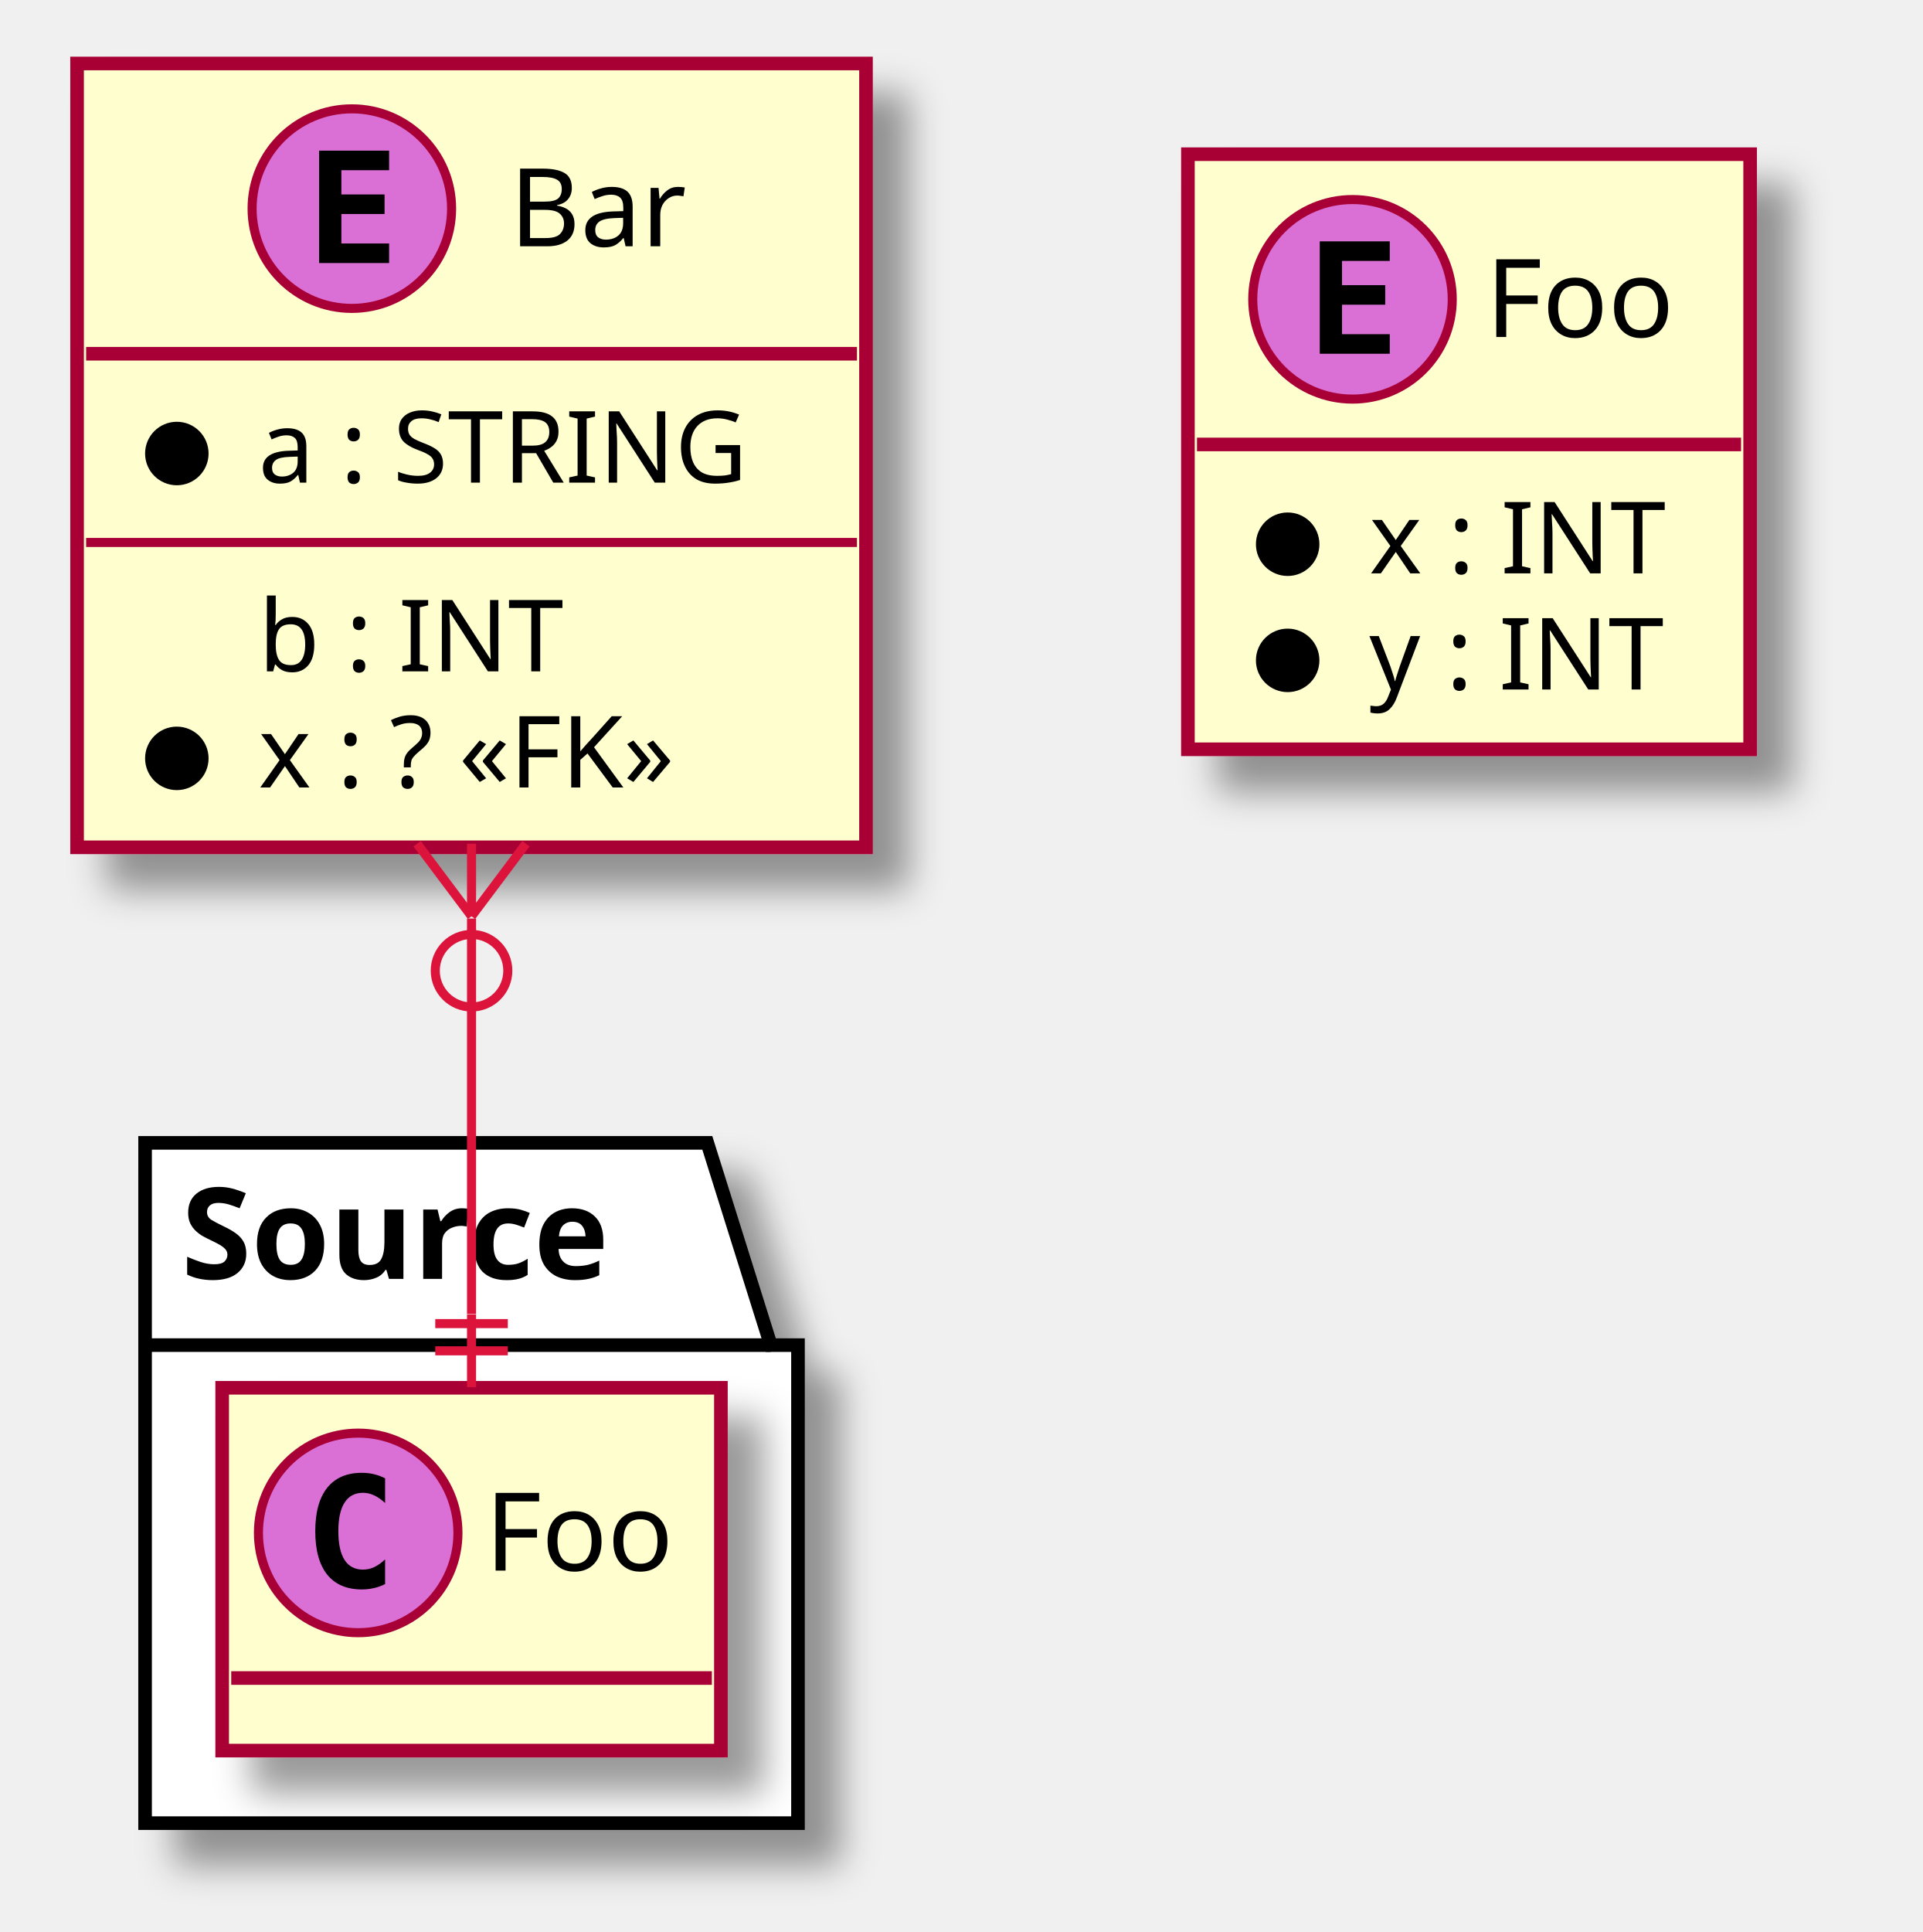
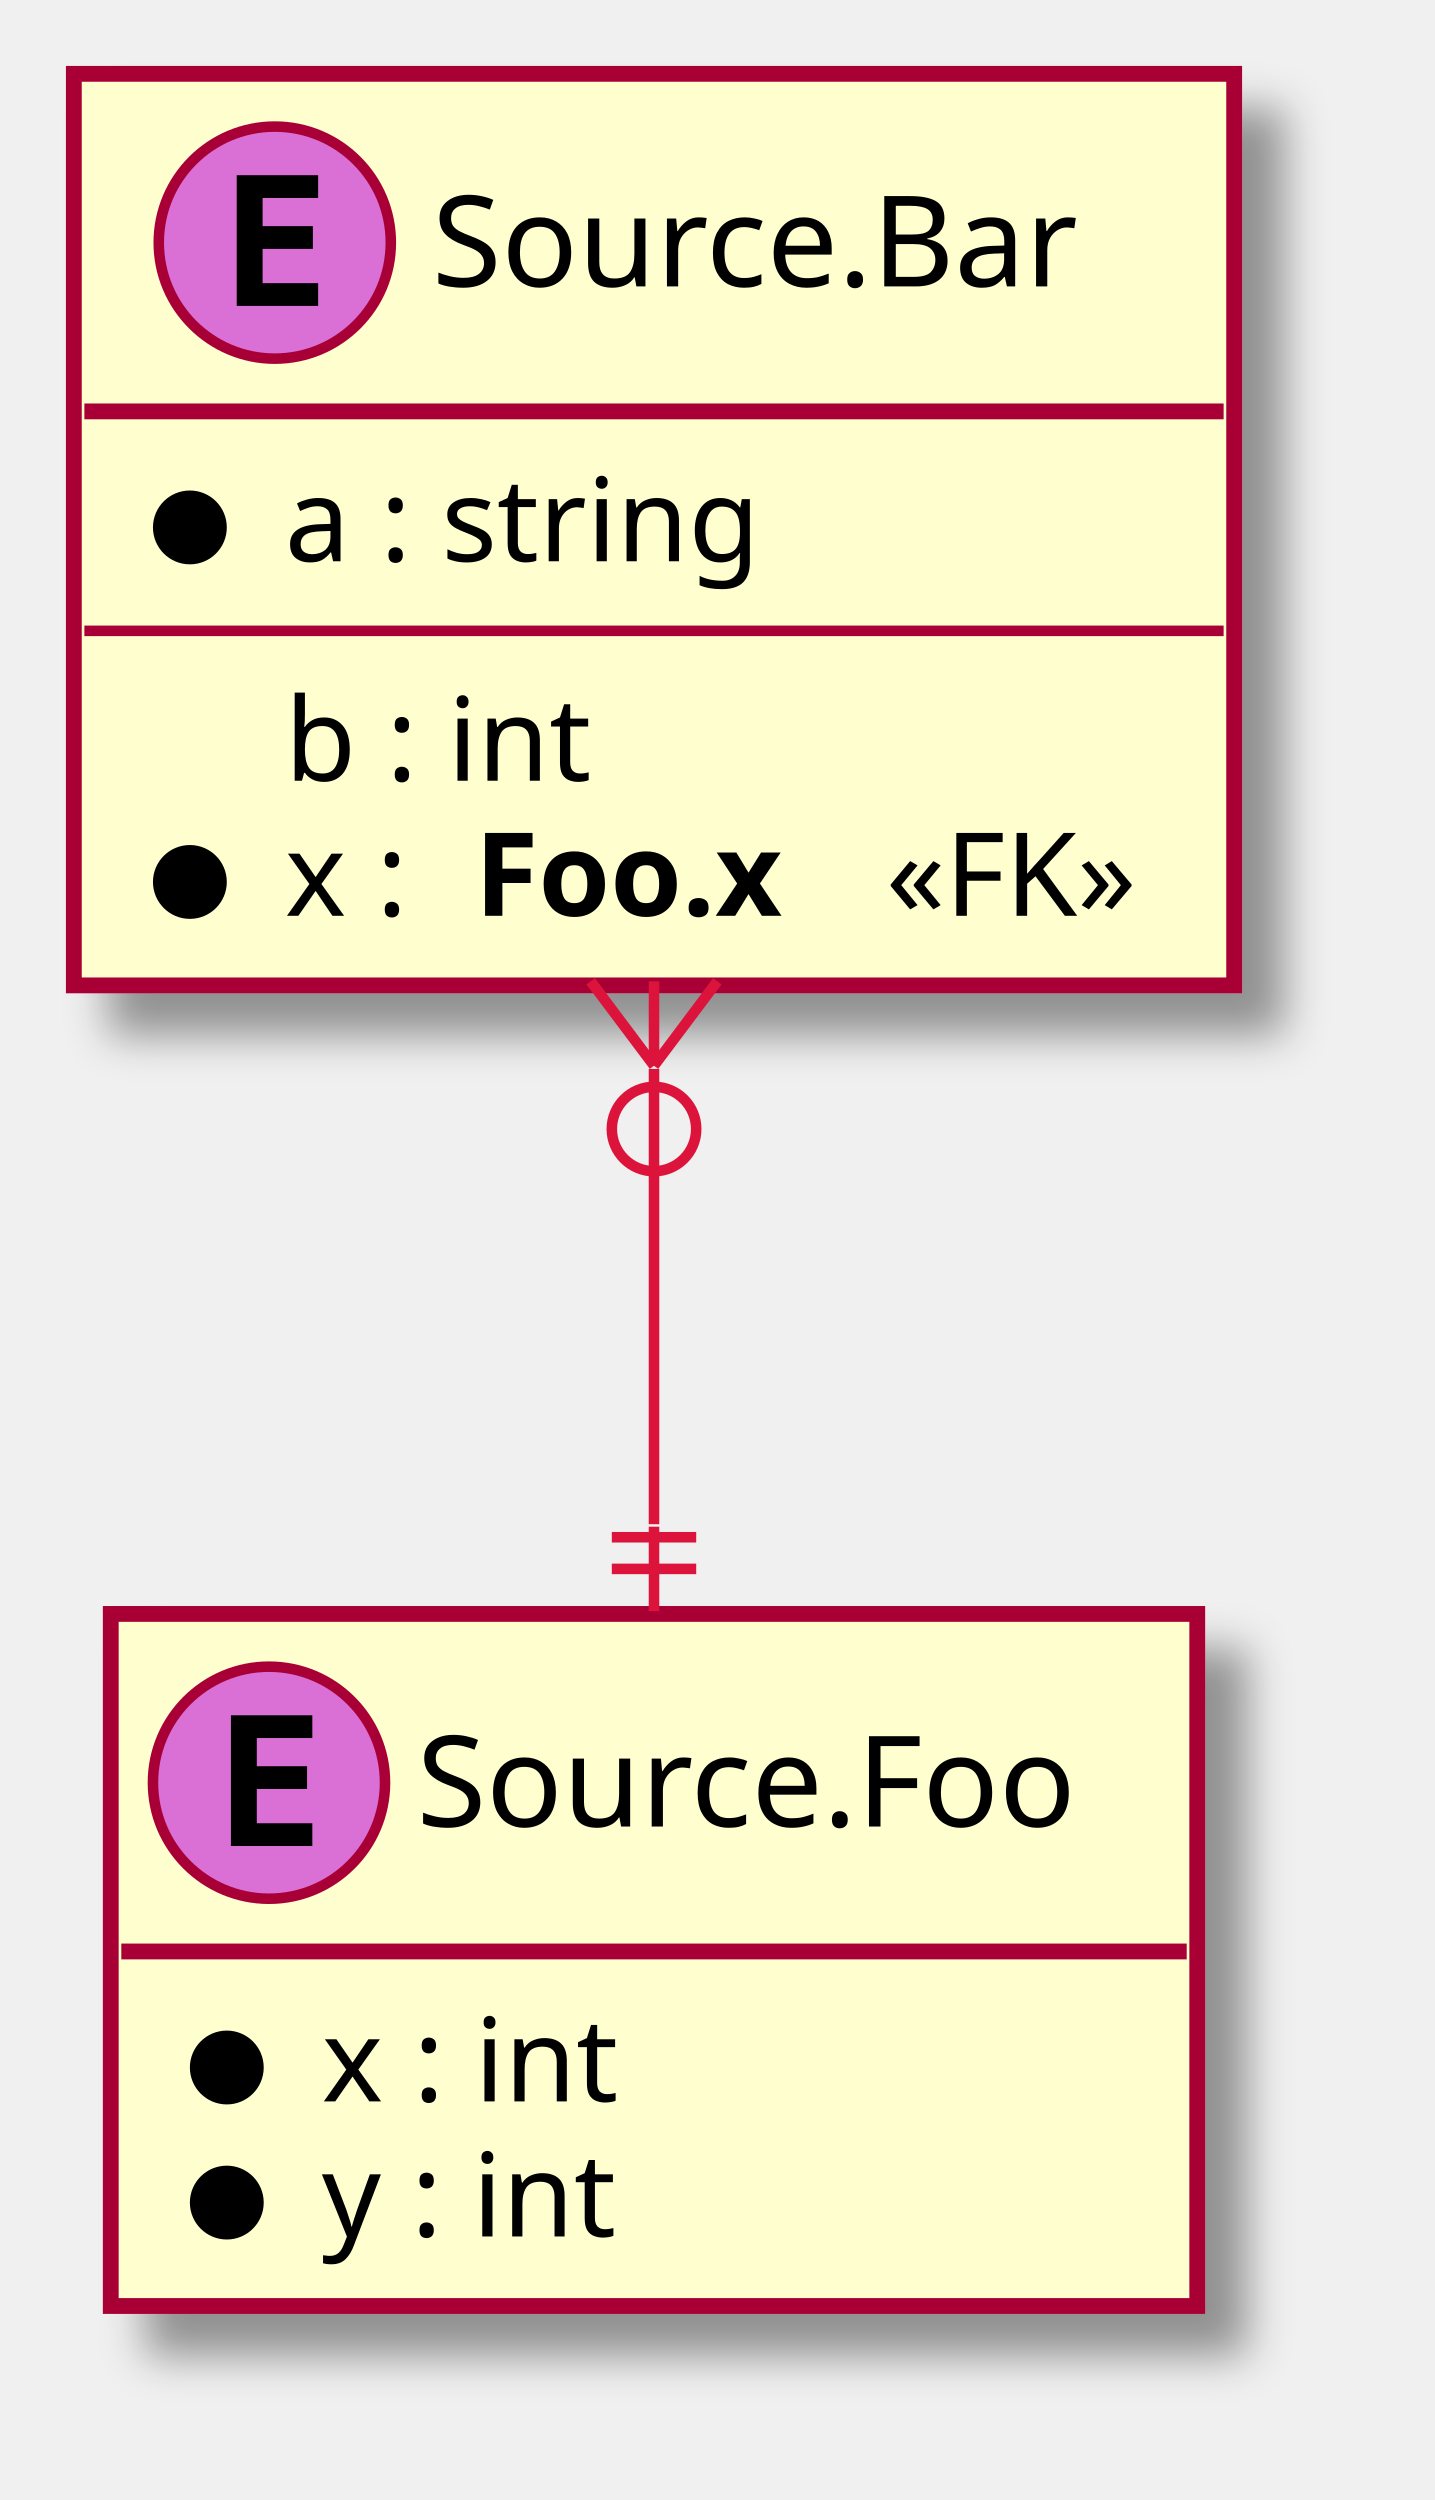
- <svg xmlns="http://www.w3.org/2000/svg" contentScriptType="application/ecmascript" contentStyleType="text/css" height="213px" preserveAspectRatio="none" style="width:212px;height:213px;" version="1.1" viewBox="0 0 212 213" width="212px" zoomAndPan="magnify">
+ <svg xmlns="http://www.w3.org/2000/svg" contentScriptType="application/ecmascript" contentStyleType="text/css" height="237px" preserveAspectRatio="none" style="width:136px;height:237px;" version="1.1" viewBox="0 0 136 237" width="136px" zoomAndPan="magnify">
  <defs>
-     <filter height="300%" id="f5ilsptid8lb1" width="300%" x="-1" y="-1">
+     <filter height="300%" id="fx1mk0f2lcr7x" width="300%" x="-1" y="-1">
      <feGaussianBlur result="blurOut" stdDeviation="2.0" />
      <feColorMatrix in="blurOut" result="blurOut2" type="matrix" values="0 0 0 0 0 0 0 0 0 0 0 0 0 0 0 0 0 0 .4 0" />
      <feOffset dx="4.0" dy="4.0" in="blurOut2" result="blurOut3" />
      <feBlend in="SourceGraphic" in2="blurOut3" mode="normal" />
    </filter>
  </defs>
  <g>
-     <polygon fill="#FFFFFF" filter="url(#f5ilsptid8lb1)" points="16,126,78,126,85,148.297,88,148.297,88,201,16,201,16,126" style="stroke: #000000; stroke-width: 1.5;" />
-     <line style="stroke: #000000; stroke-width: 1.5;" x1="16" x2="85" y1="148.297" y2="148.297" />
-     <text fill="#000000" font-family="sans-serif" font-size="14" font-weight="bold" lengthAdjust="spacingAndGlyphs" textLength="56" x="20" y="140.995">Source</text>
-     <rect fill="#FEFECE" filter="url(#f5ilsptid8lb1)" height="40" id="Source.Foo" style="stroke: #A80036; stroke-width: 1.5;" width="55" x="24.5" y="153" />
-     <ellipse cx="39.5" cy="169" fill="#DA70D6" rx="11" ry="11" style="stroke: #A80036; stroke-width: 1.0;" />
-     <path d="M42.469,174.641 Q41.891,174.938 41.25,175.078 Q40.609,175.234 39.906,175.234 Q37.406,175.234 36.078,173.594 Q34.766,171.938 34.766,168.812 Q34.766,165.688 36.078,164.031 Q37.406,162.375 39.906,162.375 Q40.609,162.375 41.25,162.531 Q41.906,162.688 42.469,162.984 L42.469,165.703 Q41.844,165.125 41.25,164.859 Q40.656,164.578 40.031,164.578 Q38.688,164.578 38,165.656 Q37.312,166.719 37.312,168.812 Q37.312,170.906 38,171.984 Q38.688,173.047 40.031,173.047 Q40.656,173.047 41.25,172.781 Q41.844,172.5 42.469,171.922 L42.469,174.641 Z " />
-     <text fill="#000000" font-family="sans-serif" font-size="12" lengthAdjust="spacingAndGlyphs" textLength="23" x="53.5" y="173.154">Foo</text>
-     <line style="stroke: #A80036; stroke-width: 1.5;" x1="25.5" x2="78.5" y1="185" y2="185" />
-     <rect fill="#FEFECE" filter="url(#f5ilsptid8lb1)" height="86.414" id="Bar" style="stroke: #A80036; stroke-width: 1.5;" width="87" x="8.5" y="7" />
-     <ellipse cx="38.8" cy="23" fill="#DA70D6" rx="11" ry="11" style="stroke: #A80036; stroke-width: 1.0;" />
-     <path d="M42.909,29 L35.191,29 L35.191,16.609 L42.909,16.609 L42.909,18.766 L37.644,18.766 L37.644,21.438 L42.409,21.438 L42.409,23.594 L37.644,23.594 L37.644,26.844 L42.909,26.844 L42.909,29 Z " />
-     <text fill="#000000" font-family="sans-serif" font-size="12" lengthAdjust="spacingAndGlyphs" textLength="21" x="56.2" y="27.154">Bar</text>
-     <line style="stroke: #A80036; stroke-width: 1.5;" x1="9.5" x2="94.5" y1="39" y2="39" />
-     <ellipse cx="19.5" cy="50" fill="#000000" rx="3" ry="3" style="stroke: #000000; stroke-width: 1.0;" />
-     <text fill="#000000" font-family="sans-serif" font-size="11" lengthAdjust="spacingAndGlyphs" textLength="61" x="28.5" y="53.21">a : STRING</text>
-     <line style="stroke: #A80036; stroke-width: 1.0;" x1="9.5" x2="94.5" y1="59.805" y2="59.805" />
-     <text fill="#000000" font-family="sans-serif" font-size="11" lengthAdjust="spacingAndGlyphs" textLength="37" x="28.5" y="74.015">b : INT</text>
-     <ellipse cx="19.5" cy="83.609" fill="#000000" rx="3" ry="3" style="stroke: #000000; stroke-width: 1.0;" />
-     <text fill="#000000" font-family="sans-serif" font-size="11" lengthAdjust="spacingAndGlyphs" textLength="55" x="28.5" y="86.82">x : ? «FK»</text>
-     <rect fill="#FEFECE" filter="url(#f5ilsptid8lb1)" height="65.609" id="Foo" style="stroke: #A80036; stroke-width: 1.5;" width="62" x="131" y="17" />
-     <ellipse cx="149.15" cy="33" fill="#DA70D6" rx="11" ry="11" style="stroke: #A80036; stroke-width: 1.0;" />
-     <path d="M153.259,39 L145.541,39 L145.541,26.609 L153.259,26.609 L153.259,28.766 L147.994,28.766 L147.994,31.438 L152.759,31.438 L152.759,33.594 L147.994,33.594 L147.994,36.844 L153.259,36.844 L153.259,39 Z " />
-     <text fill="#000000" font-family="sans-serif" font-size="12" lengthAdjust="spacingAndGlyphs" textLength="23" x="163.85" y="37.154">Foo</text>
-     <line style="stroke: #A80036; stroke-width: 1.5;" x1="132" x2="192" y1="49" y2="49" />
-     <ellipse cx="142" cy="60" fill="#000000" rx="3" ry="3" style="stroke: #000000; stroke-width: 1.0;" />
-     <text fill="#000000" font-family="sans-serif" font-size="11" lengthAdjust="spacingAndGlyphs" textLength="36" x="151" y="63.21">x : INT</text>
-     <ellipse cx="142" cy="72.805" fill="#000000" rx="3" ry="3" style="stroke: #000000; stroke-width: 1.0;" />
-     <text fill="#000000" font-family="sans-serif" font-size="11" lengthAdjust="spacingAndGlyphs" textLength="36" x="151" y="76.015">y : INT</text>
-     <path d="M52,101.269 C52,116.193 52,131.945 52,144.874 " fill="none" id="Bar-Source.Foo" style="stroke: #DC143C; stroke-width: 1.0;" />
-     <line style="stroke: #DC143C; stroke-width: 1.0;" x1="56" x2="48" y1="148.926" y2="148.926" />
-     <line style="stroke: #DC143C; stroke-width: 1.0;" x1="56" x2="48" y1="145.926" y2="145.926" />
-     <line style="stroke: #DC143C; stroke-width: 1.0;" x1="52" x2="52" y1="144.926" y2="152.926" />
-     <line style="stroke: #DC143C; stroke-width: 1.0;" x1="52" x2="46" y1="101.019" y2="93.019" />
-     <line style="stroke: #DC143C; stroke-width: 1.0;" x1="52" x2="58" y1="101.019" y2="93.019" />
-     <line style="stroke: #DC143C; stroke-width: 1.0;" x1="52" x2="52" y1="101.019" y2="93.019" />
-     <ellipse cx="52" cy="107.019" fill="none" rx="4" ry="4" style="stroke: #DC143C; stroke-width: 1.0;" />
+     <rect fill="#FEFECE" filter="url(#fx1mk0f2lcr7x)" height="86.414" id="Source.Bar" style="stroke: #A80036; stroke-width: 1.5;" width="110" x="7" y="7" />
+     <ellipse cx="26.05" cy="23" fill="#DA70D6" rx="11" ry="11" style="stroke: #A80036; stroke-width: 1.0;" />
+     <path d="M30.159,29 L22.441,29 L22.441,16.609 L30.159,16.609 L30.159,18.766 L24.894,18.766 L24.894,21.438 L29.659,21.438 L29.659,23.594 L24.894,23.594 L24.894,26.844 L30.159,26.844 L30.159,29 Z " />
+     <text fill="#000000" font-family="sans-serif" font-size="12" lengthAdjust="spacingAndGlyphs" textLength="69" x="40.95" y="27.154">Source.Bar</text>
+     <line style="stroke: #A80036; stroke-width: 1.5;" x1="8" x2="116" y1="39" y2="39" />
+     <ellipse cx="18" cy="50" fill="#000000" rx="3" ry="3" style="stroke: #000000; stroke-width: 1.0;" />
+     <text fill="#000000" font-family="sans-serif" font-size="11" lengthAdjust="spacingAndGlyphs" textLength="52" x="27" y="53.21">a : string</text>
+     <line style="stroke: #A80036; stroke-width: 1.0;" x1="8" x2="116" y1="59.805" y2="59.805" />
+     <text fill="#000000" font-family="sans-serif" font-size="11" lengthAdjust="spacingAndGlyphs" textLength="33" x="27" y="74.015">b : int</text>
+     <ellipse cx="18" cy="83.609" fill="#000000" rx="3" ry="3" style="stroke: #000000; stroke-width: 1.0;" />
+     <text fill="#000000" font-family="sans-serif" font-size="11" lengthAdjust="spacingAndGlyphs" textLength="14" x="27" y="86.82">x :</text>
+     <text fill="#000000" font-family="sans-serif" font-size="11" font-weight="bold" lengthAdjust="spacingAndGlyphs" textLength="35" x="45" y="86.82">Foo.x</text>
+     <text fill="#000000" font-family="sans-serif" font-size="11" lengthAdjust="spacingAndGlyphs" textLength="27" x="84" y="86.82">«FK»</text>
+     <rect fill="#FEFECE" filter="url(#fx1mk0f2lcr7x)" height="65.609" id="Source.Foo" style="stroke: #A80036; stroke-width: 1.5;" width="103" x="10.5" y="153" />
+     <ellipse cx="25.5" cy="169" fill="#DA70D6" rx="11" ry="11" style="stroke: #A80036; stroke-width: 1.0;" />
+     <path d="M29.609,175 L21.891,175 L21.891,162.609 L29.609,162.609 L29.609,164.766 L24.344,164.766 L24.344,167.438 L29.109,167.438 L29.109,169.594 L24.344,169.594 L24.344,172.844 L29.609,172.844 L29.609,175 Z " />
+     <text fill="#000000" font-family="sans-serif" font-size="12" lengthAdjust="spacingAndGlyphs" textLength="71" x="39.5" y="173.154">Source.Foo</text>
+     <line style="stroke: #A80036; stroke-width: 1.5;" x1="11.5" x2="112.5" y1="185" y2="185" />
+     <ellipse cx="21.5" cy="196" fill="#000000" rx="3" ry="3" style="stroke: #000000; stroke-width: 1.0;" />
+     <text fill="#000000" font-family="sans-serif" font-size="11" lengthAdjust="spacingAndGlyphs" textLength="32" x="30.5" y="199.21">x : int</text>
+     <ellipse cx="21.5" cy="208.805" fill="#000000" rx="3" ry="3" style="stroke: #000000; stroke-width: 1.0;" />
+     <text fill="#000000" font-family="sans-serif" font-size="11" lengthAdjust="spacingAndGlyphs" textLength="32" x="30.5" y="212.015">y : int</text>
+     <path d="M62,101.337 C62,115.589 62,130.882 62,144.496 " fill="none" id="Source.Bar-Source.Foo" style="stroke: #DC143C; stroke-width: 1.0;" />
+     <line style="stroke: #DC143C; stroke-width: 1.0;" x1="66" x2="58" y1="148.731" y2="148.731" />
+     <line style="stroke: #DC143C; stroke-width: 1.0;" x1="66" x2="58" y1="145.731" y2="145.731" />
+     <line style="stroke: #DC143C; stroke-width: 1.0;" x1="62" x2="62" y1="144.731" y2="152.731" />
+     <line style="stroke: #DC143C; stroke-width: 1.0;" x1="62" x2="56" y1="101.031" y2="93.031" />
+     <line style="stroke: #DC143C; stroke-width: 1.0;" x1="62" x2="68" y1="101.031" y2="93.031" />
+     <line style="stroke: #DC143C; stroke-width: 1.0;" x1="62" x2="62" y1="101.031" y2="93.031" />
+     <ellipse cx="62" cy="107.031" fill="none" rx="4" ry="4" style="stroke: #DC143C; stroke-width: 1.0;" />
  </g>
</svg>
